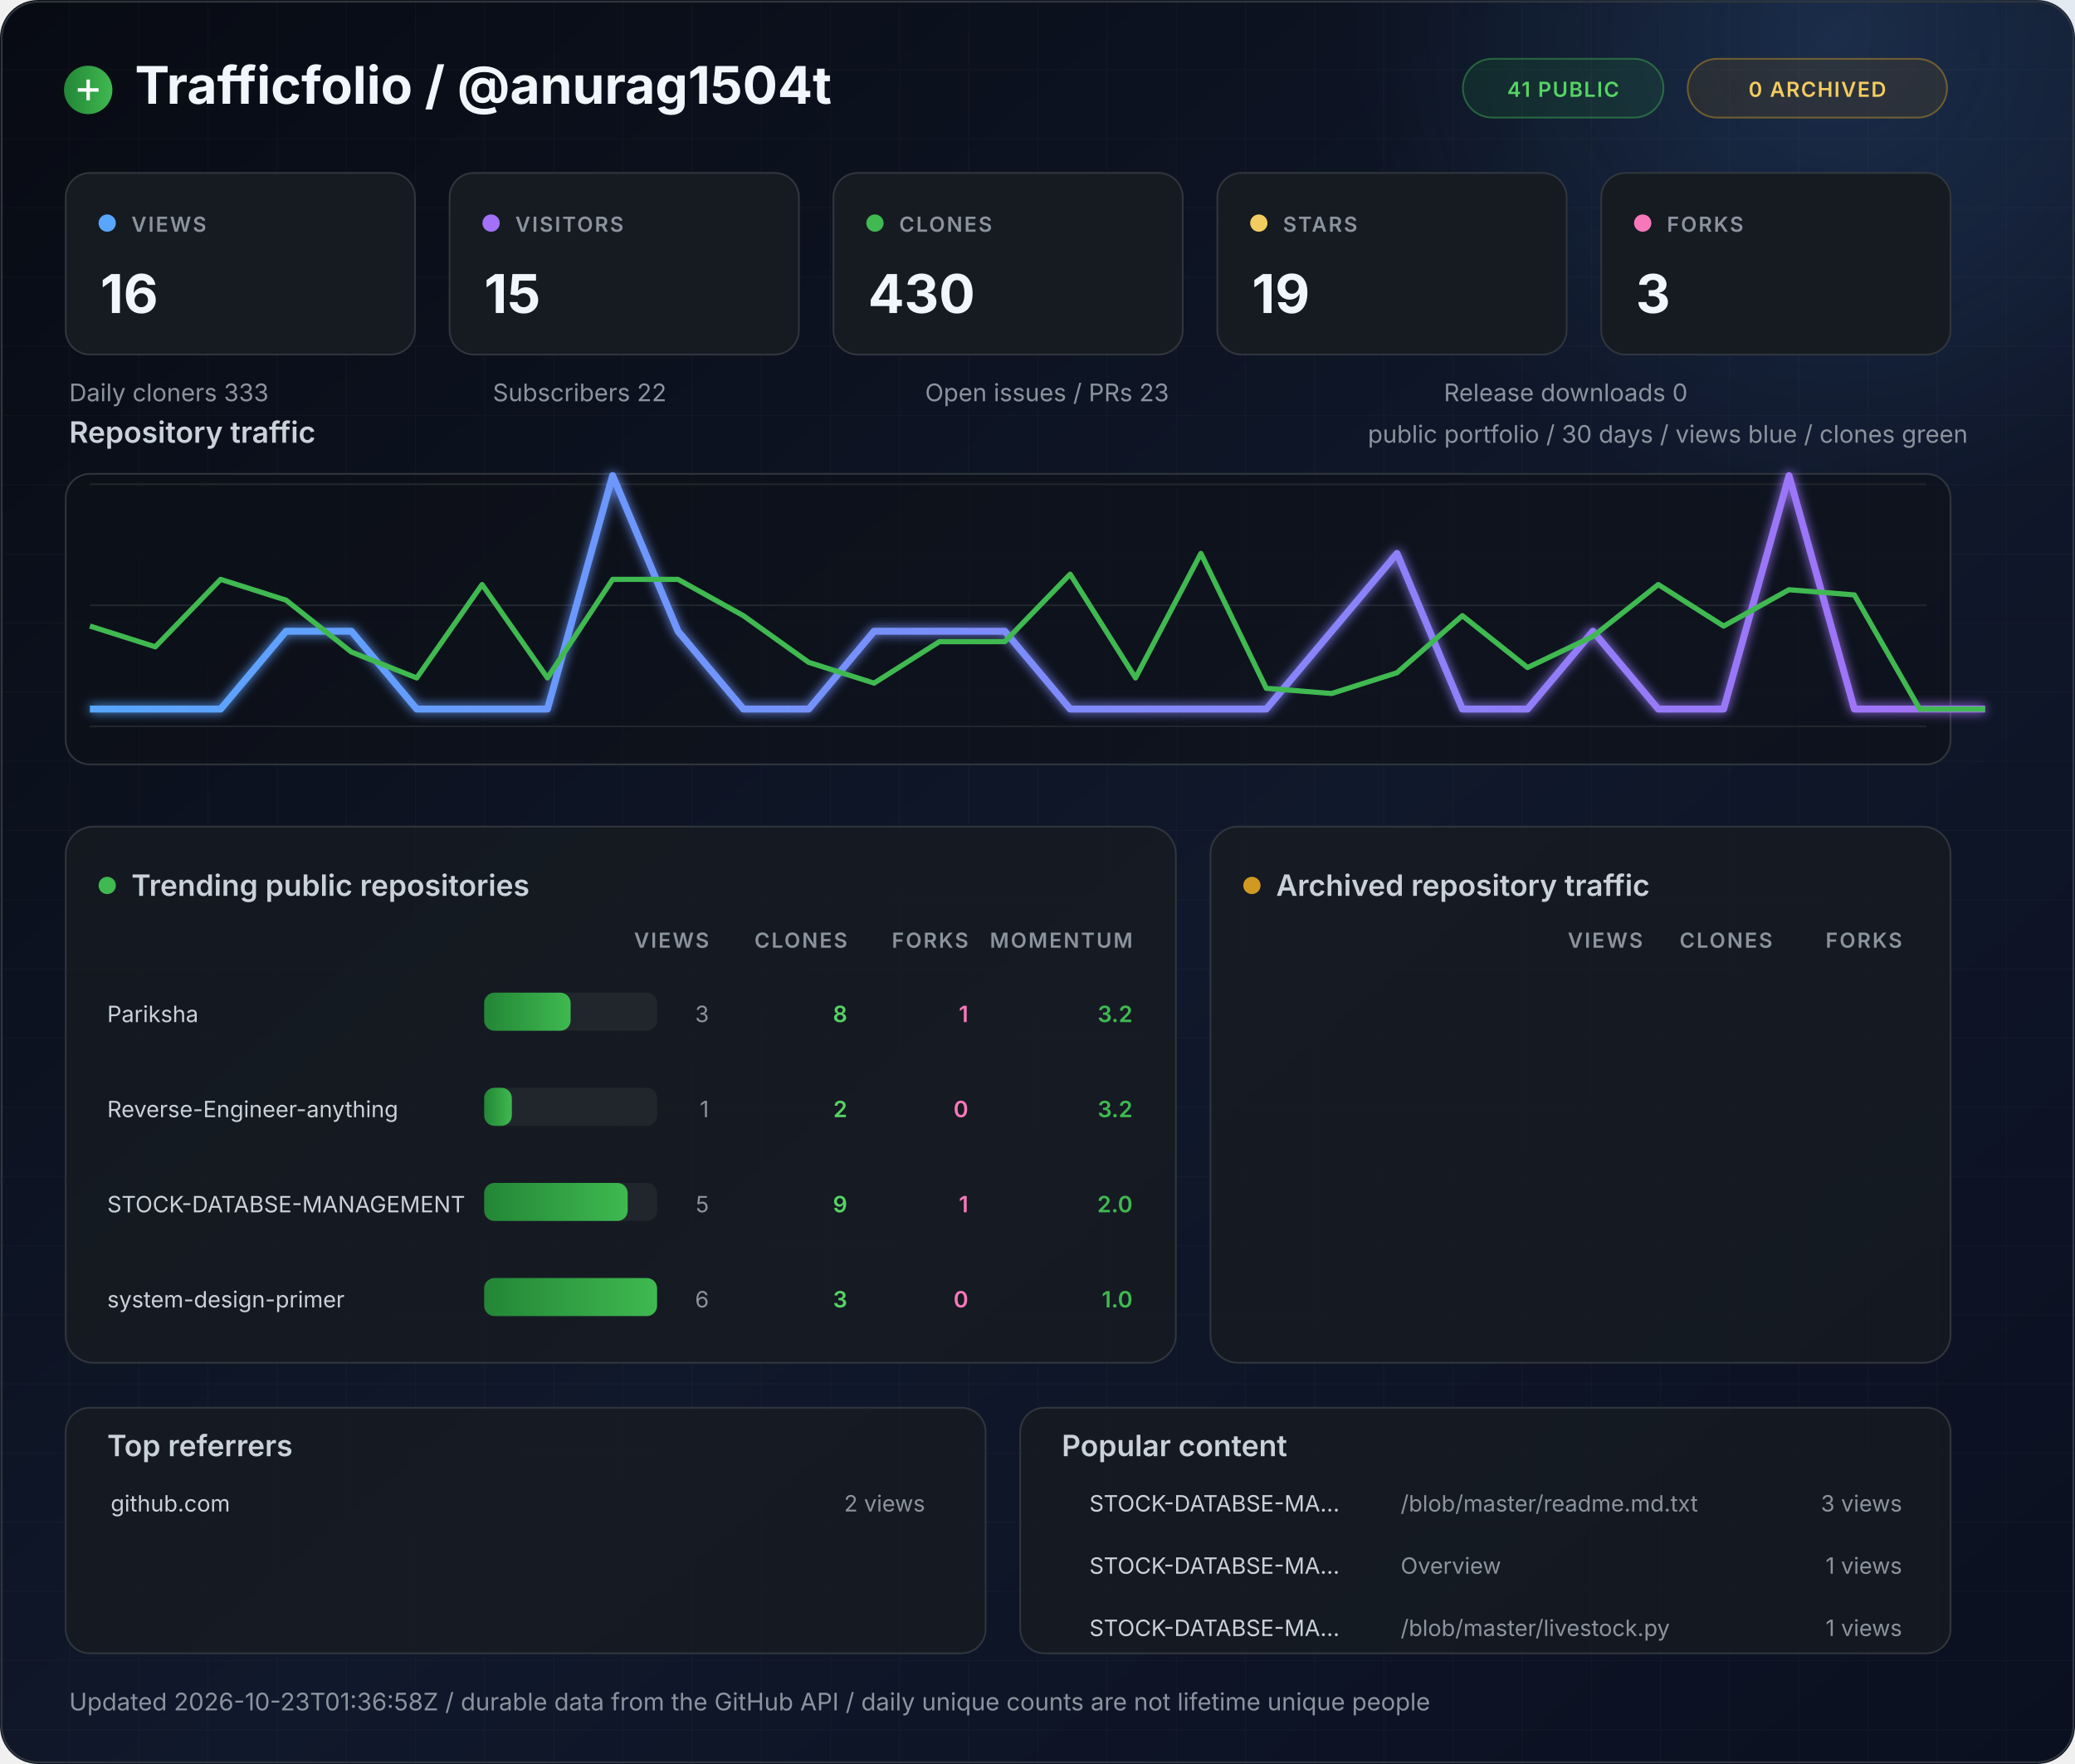
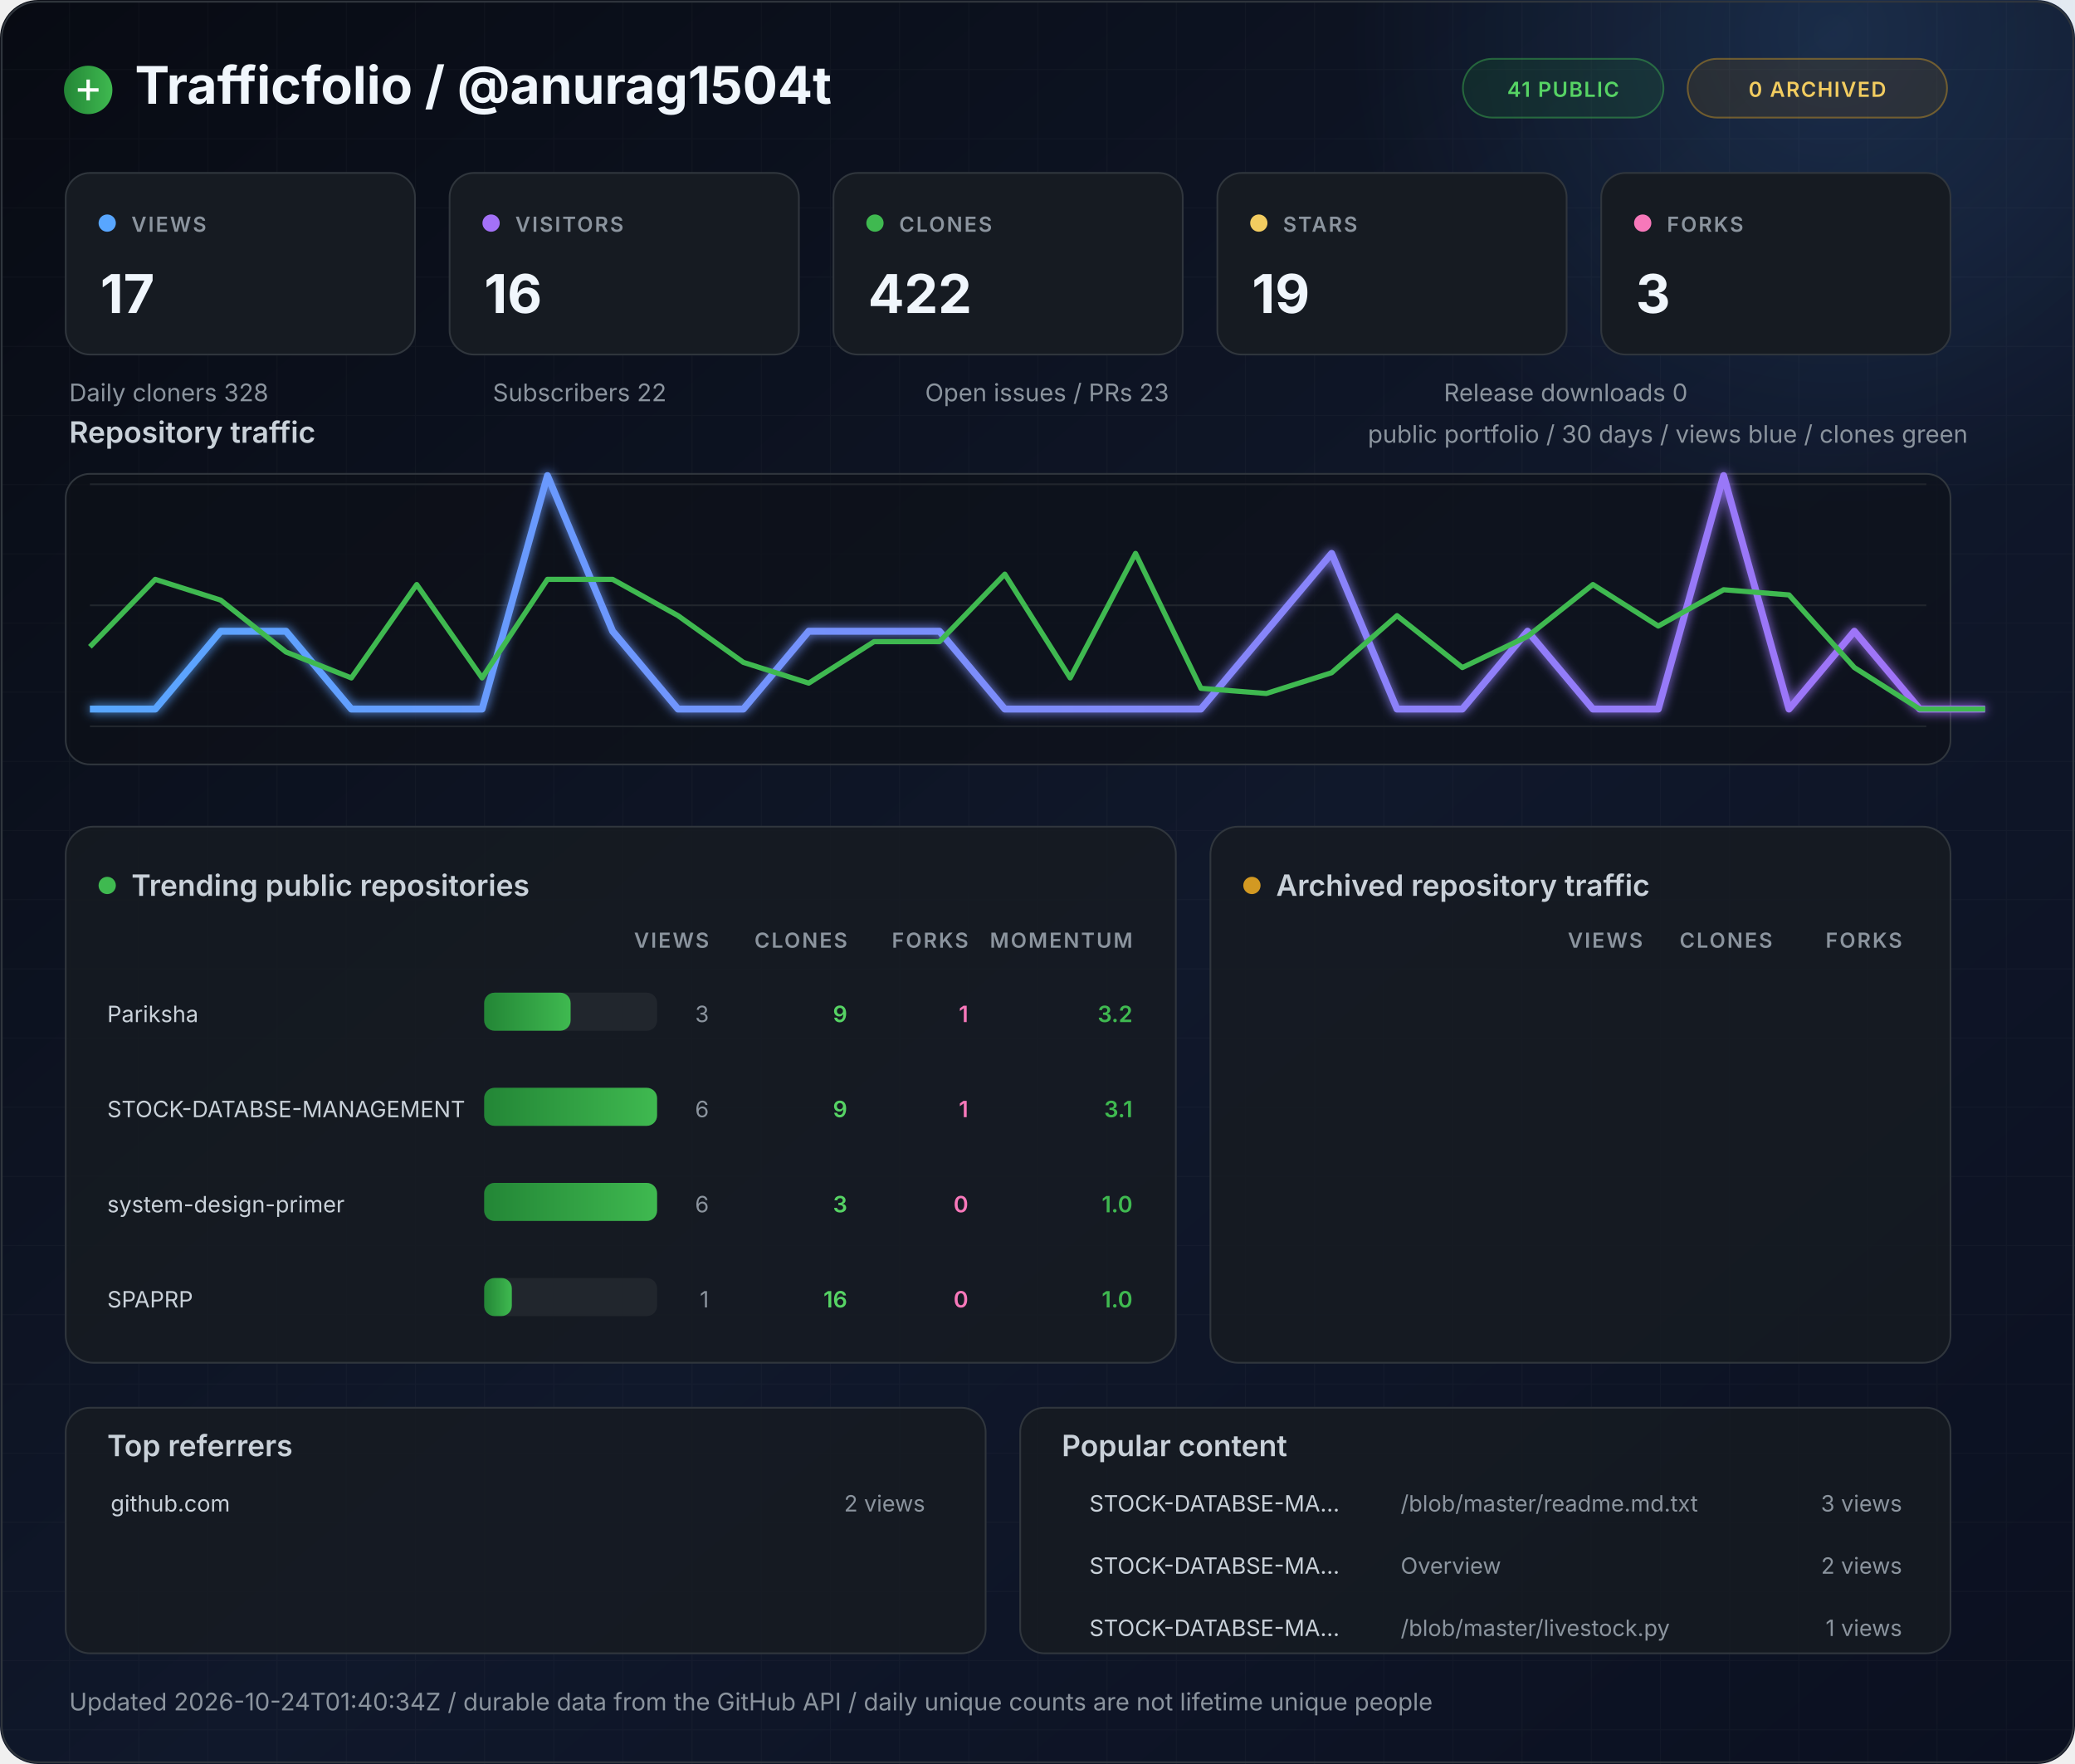
<svg xmlns="http://www.w3.org/2000/svg" width="1200" height="1020" viewBox="0 0 1200 1020" role="img" aria-label="Trafficfolio GitHub analytics dashboard for anurag1504t">
  <defs>
    <linearGradient id="bg" x1="0" y1="0" x2="1" y2="1">
      <stop stop-color="#080b13" />
      <stop offset=".55" stop-color="#10182b" />
      <stop offset="1" stop-color="#0b1020" />
    </linearGradient>
    <linearGradient id="line" x1="0" y1="0" x2="1" y2="0">
      <stop stop-color="#58a6ff" />
      <stop offset="1" stop-color="#a371f7" />
    </linearGradient>
    <linearGradient id="bar" x1="0" y1="0" x2="1" y2="0">
      <stop stop-color="#238636" />
      <stop offset="1" stop-color="#3fb950" />
    </linearGradient>
    <linearGradient id="archiveBar" x1="0" y1="0" x2="1" y2="0">
      <stop stop-color="#9e6a03" />
      <stop offset="1" stop-color="#f2cc60" />
    </linearGradient>
    <radialGradient id="ambient">
      <stop stop-color="#58a6ff" stop-opacity=".16" />
      <stop offset="1" stop-color="#58a6ff" stop-opacity="0" />
    </radialGradient>
    <pattern id="grid" width="40" height="40" patternUnits="userSpaceOnUse">
      <path d="M40 0H0V40" fill="none" stroke="#ffffff" stroke-opacity=".025" />
    </pattern>
    <filter id="glow">
      <feGaussianBlur stdDeviation="3" result="b" />
      <feMerge>
        <feMergeNode in="b" />
        <feMergeNode in="SourceGraphic" />
      </feMerge>
    </filter>
    <style>
    .title{font:750 30px -apple-system,BlinkMacSystemFont,"Segoe UI",sans-serif;fill:#f0f6fc}
    .subtitle{font:14px -apple-system,BlinkMacSystemFont,"Segoe UI",sans-serif;fill:#8b949e}
    .label{font:600 12px -apple-system,BlinkMacSystemFont,"Segoe UI",sans-serif;fill:#8b949e;letter-spacing:1px}
    .metric{font:700 31px -apple-system,BlinkMacSystemFont,"Segoe UI",sans-serif;fill:#f0f6fc}
    .section{font:600 17px -apple-system,BlinkMacSystemFont,"Segoe UI",sans-serif;fill:#c9d1d9}
    .repo,.value,.trend,.archive,.clone,.fork{font:13px -apple-system,BlinkMacSystemFont,"Segoe UI",sans-serif;fill:#c9d1d9}
    .value{fill:#8b949e} .trend{fill:#3fb950;font-weight:600} .archive{fill:#d29922}
    .clone{fill:#56d364;font-weight:600} .fork{fill:#f778ba;font-weight:600}
    .pill{font:600 12px -apple-system,BlinkMacSystemFont,"Segoe UI",sans-serif;letter-spacing:.7px}
  </style>
  </defs>
  <rect width="1200" height="1020" rx="22" fill="url(#bg)" />
  <rect width="1200" height="1020" rx="22" fill="url(#grid)" />
  <circle cx="1060" cy="20" r="280" fill="url(#ambient)" />
  <rect x="1" y="1" width="1198" height="1018" rx="21" fill="none" stroke="#30363d" />
  <circle cx="51" cy="52" r="14" fill="url(#bar)" />
  <path d="M45 52h12M51 46v12" stroke="#fff" stroke-width="2" />
  <text x="78" y="60" class="title">Trafficfolio / @anurag1504t</text>
  <rect x="846" y="34" width="116" height="34" rx="17" fill="#238636" fill-opacity=".16" stroke="#3fb950" stroke-opacity=".45" />
  <text x="904" y="56" text-anchor="middle" class="pill" fill="#56d364">41 PUBLIC</text>
  <rect x="976" y="34" width="150" height="34" rx="17" fill="#9e6a03" fill-opacity=".14" stroke="#d29922" stroke-opacity=".45" />
  <text x="1051" y="56" text-anchor="middle" class="pill" fill="#f2cc60">0 ARCHIVED</text>
  <rect x="38" y="100" width="202" height="105" rx="14" fill="#161b22" stroke="#30363d" />
  <circle cx="62" cy="129" r="5" fill="#58a6ff" />
  <text x="76" y="134" class="label">VIEWS</text>
-   <text x="58" y="181" class="metric">16</text>
+   <text x="58" y="181" class="metric">17</text>
  <rect x="260" y="100" width="202" height="105" rx="14" fill="#161b22" stroke="#30363d" />
  <circle cx="284" cy="129" r="5" fill="#a371f7" />
  <text x="298" y="134" class="label">VISITORS</text>
-   <text x="280" y="181" class="metric">15</text>
+   <text x="280" y="181" class="metric">16</text>
  <rect x="482" y="100" width="202" height="105" rx="14" fill="#161b22" stroke="#30363d" />
  <circle cx="506" cy="129" r="5" fill="#3fb950" />
  <text x="520" y="134" class="label">CLONES</text>
-   <text x="502" y="181" class="metric">430</text>
+   <text x="502" y="181" class="metric">422</text>
  <rect x="704" y="100" width="202" height="105" rx="14" fill="#161b22" stroke="#30363d" />
  <circle cx="728" cy="129" r="5" fill="#f2cc60" />
  <text x="742" y="134" class="label">STARS</text>
  <text x="724" y="181" class="metric">19</text>
  <rect x="926" y="100" width="202" height="105" rx="14" fill="#161b22" stroke="#30363d" />
  <circle cx="950" cy="129" r="5" fill="#f778ba" />
  <text x="964" y="134" class="label">FORKS</text>
  <text x="946" y="181" class="metric">3</text>
-   <text x="40" y="232" class="subtitle">Daily cloners 333</text>
+   <text x="40" y="232" class="subtitle">Daily cloners 328</text>
  <text x="285" y="232" class="subtitle">Subscribers 22</text>
  <text x="535" y="232" class="subtitle">Open issues / PRs 23</text>
  <text x="835" y="232" class="subtitle">Release downloads 0</text>
  <text x="40" y="256" class="section">Repository traffic</text>
  <text x="1138" y="256" text-anchor="end" class="subtitle">public portfolio / 30 days / views blue / clones green</text>
  <rect x="38" y="274" width="1090" height="168" rx="14" fill="#0d1117" fill-opacity=".62" stroke="#30363d" />
  <line x1="52" y1="420" x2="1114" y2="420" stroke="#21262d" />
  <line x1="52" y1="350" x2="1114" y2="350" stroke="#21262d" />
  <line x1="52" y1="280" x2="1114" y2="280" stroke="#21262d" />
-   <polyline points="52.0,410.0 89.8,410.0 127.6,410.0 165.4,365.0 203.2,365.0 241.0,410.0 278.8,410.0 316.6,410.0 354.3,275.0 392.1,365.0 429.9,410.0 467.7,410.0 505.5,365.0 543.3,365.0 581.1,365.0 618.9,410.0 656.7,410.0 694.5,410.0 732.3,410.0 770.1,365.0 807.9,320.0 845.7,410.0 883.4,410.0 921.2,365.0 959.0,410.0 996.8,410.0 1034.6,275.0 1072.4,410.0 1110.2,410.0 1148.0,410.0" fill="none" stroke="url(#line)" stroke-width="4" stroke-linejoin="round" filter="url(#glow)" />
-   <polyline points="52.0,362.0 89.8,374.0 127.6,335.0 165.4,347.0 203.2,377.0 241.0,392.0 278.8,338.0 316.6,392.0 354.3,335.0 392.1,335.0 429.9,356.0 467.7,383.0 505.5,395.0 543.3,371.0 581.1,371.0 618.9,332.0 656.7,392.0 694.5,320.0 732.3,398.0 770.1,401.0 807.9,389.0 845.7,356.0 883.4,386.0 921.2,368.0 959.0,338.0 996.8,362.0 1034.6,341.0 1072.4,344.0 1110.2,410.0 1148.0,410.0" fill="none" stroke="#3fb950" stroke-width="3" stroke-linejoin="round" />
+   <polyline points="52.0,410.0 89.8,410.0 127.6,365.0 165.4,365.0 203.2,410.0 241.0,410.0 278.8,410.0 316.6,275.0 354.3,365.0 392.1,410.0 429.9,410.0 467.7,365.0 505.5,365.0 543.3,365.0 581.1,410.0 618.9,410.0 656.7,410.0 694.5,410.0 732.3,365.0 770.1,320.0 807.9,410.0 845.7,410.0 883.4,365.0 921.2,410.0 959.0,410.0 996.8,275.0 1034.6,410.0 1072.4,365.0 1110.2,410.0 1148.0,410.0" fill="none" stroke="url(#line)" stroke-width="4" stroke-linejoin="round" filter="url(#glow)" />
+   <polyline points="52.0,374.0 89.8,335.0 127.6,347.0 165.4,377.0 203.2,392.0 241.0,338.0 278.8,392.0 316.6,335.0 354.3,335.0 392.1,356.0 429.9,383.0 467.7,395.0 505.5,371.0 543.3,371.0 581.1,332.0 618.9,392.0 656.7,320.0 694.5,398.0 732.3,401.0 770.1,389.0 807.9,356.0 845.7,386.0 883.4,368.0 921.2,338.0 959.0,362.0 996.8,341.0 1034.6,344.0 1072.4,386.0 1110.2,410.0 1148.0,410.0" fill="none" stroke="#3fb950" stroke-width="3" stroke-linejoin="round" />
  <rect x="38" y="478" width="642" height="310" rx="16" fill="#161b22" fill-opacity=".82" stroke="#30363d" />
  <circle cx="62" cy="512" r="5" fill="#3fb950" />
  <text x="76" y="518" class="section">Trending public repositories</text>
  <text x="410" y="548" text-anchor="end" class="label">VIEWS</text>
  <text x="490" y="548" text-anchor="end" class="label">CLONES</text>
  <text x="560" y="548" text-anchor="end" class="label">FORKS</text>
  <text x="655" y="548" text-anchor="end" class="label">MOMENTUM</text>
  <text x="62" y="591" class="repo">Pariksha</text>
  <rect x="280" y="574" width="100" height="22" rx="6" fill="#21262d" />
  <rect x="280" y="574" width="50" height="22" rx="6" fill="url(#bar)" />
  <text x="410" y="591" text-anchor="end" class="value">3</text>
-   <text x="490" y="591" text-anchor="end" class="clone">8</text>
+   <text x="490" y="591" text-anchor="end" class="clone">9</text>
  <text x="560" y="591" text-anchor="end" class="fork">1</text>
  <text x="655" y="591" text-anchor="end" class="trend">3.2</text>
-   <text x="62" y="646" class="repo">Reverse-Engineer-anything</text>
+   <text x="62" y="646" class="repo">STOCK-DATABSE-MANAGEMENT</text>
  <rect x="280" y="629" width="100" height="22" rx="6" fill="#21262d" />
-   <rect x="280" y="629" width="16" height="22" rx="6" fill="url(#bar)" />
-   <text x="410" y="646" text-anchor="end" class="value">1</text>
-   <text x="490" y="646" text-anchor="end" class="clone">2</text>
-   <text x="560" y="646" text-anchor="end" class="fork">0</text>
-   <text x="655" y="646" text-anchor="end" class="trend">3.2</text>
-   <text x="62" y="701" class="repo">STOCK-DATABSE-MANAGEMENT</text>
+   <rect x="280" y="629" width="100" height="22" rx="6" fill="url(#bar)" />
+   <text x="410" y="646" text-anchor="end" class="value">6</text>
+   <text x="490" y="646" text-anchor="end" class="clone">9</text>
+   <text x="560" y="646" text-anchor="end" class="fork">1</text>
+   <text x="655" y="646" text-anchor="end" class="trend">3.1</text>
+   <text x="62" y="701" class="repo">system-design-primer</text>
  <rect x="280" y="684" width="100" height="22" rx="6" fill="#21262d" />
-   <rect x="280" y="684" width="83" height="22" rx="6" fill="url(#bar)" />
-   <text x="410" y="701" text-anchor="end" class="value">5</text>
-   <text x="490" y="701" text-anchor="end" class="clone">9</text>
-   <text x="560" y="701" text-anchor="end" class="fork">1</text>
-   <text x="655" y="701" text-anchor="end" class="trend">2.0</text>
-   <text x="62" y="756" class="repo">system-design-primer</text>
+   <rect x="280" y="684" width="100" height="22" rx="6" fill="url(#bar)" />
+   <text x="410" y="701" text-anchor="end" class="value">6</text>
+   <text x="490" y="701" text-anchor="end" class="clone">3</text>
+   <text x="560" y="701" text-anchor="end" class="fork">0</text>
+   <text x="655" y="701" text-anchor="end" class="trend">1.0</text>
+   <text x="62" y="756" class="repo">SPAPRP</text>
  <rect x="280" y="739" width="100" height="22" rx="6" fill="#21262d" />
-   <rect x="280" y="739" width="100" height="22" rx="6" fill="url(#bar)" />
-   <text x="410" y="756" text-anchor="end" class="value">6</text>
-   <text x="490" y="756" text-anchor="end" class="clone">3</text>
+   <rect x="280" y="739" width="16" height="22" rx="6" fill="url(#bar)" />
+   <text x="410" y="756" text-anchor="end" class="value">1</text>
+   <text x="490" y="756" text-anchor="end" class="clone">16</text>
  <text x="560" y="756" text-anchor="end" class="fork">0</text>
  <text x="655" y="756" text-anchor="end" class="trend">1.0</text>
  <rect x="700" y="478" width="428" height="310" rx="16" fill="#161b22" fill-opacity=".82" stroke="#30363d" />
  <circle cx="724" cy="512" r="5" fill="#d29922" />
  <text x="738" y="518" class="section">Archived repository traffic</text>
  <text x="950" y="548" text-anchor="end" class="label">VIEWS</text>
  <text x="1025" y="548" text-anchor="end" class="label">CLONES</text>
  <text x="1100" y="548" text-anchor="end" class="label">FORKS</text>
  <rect x="38" y="814" width="532" height="142" rx="14" fill="#161b22" fill-opacity=".82" stroke="#30363d" />
  <text x="62" y="842" class="section">Top referrers</text>
  <text x="64" y="874" class="repo">github.com</text>
  <text x="535" y="874" text-anchor="end" class="value">2 views</text>
  <rect x="590" y="814" width="538" height="142" rx="14" fill="#161b22" fill-opacity=".82" stroke="#30363d" />
  <text x="614" y="842" class="section">Popular content</text>
  <text x="630" y="874" class="repo">STOCK-DATABSE-MA...</text>
  <text x="810" y="874" class="value">/blob/master/readme.md.txt</text>
  <text x="1100" y="874" text-anchor="end" class="value">3 views</text>
  <text x="630" y="910" class="repo">STOCK-DATABSE-MA...</text>
  <text x="810" y="910" class="value">Overview</text>
-   <text x="1100" y="910" text-anchor="end" class="value">1 views</text>
+   <text x="1100" y="910" text-anchor="end" class="value">2 views</text>
  <text x="630" y="946" class="repo">STOCK-DATABSE-MA...</text>
  <text x="810" y="946" class="value">/blob/master/livestock.py</text>
  <text x="1100" y="946" text-anchor="end" class="value">1 views</text>
-   <text x="40" y="989" class="subtitle">Updated 2026-10-23T01:36:58Z / durable data from the GitHub API / daily unique counts are not lifetime unique people</text>
+   <text x="40" y="989" class="subtitle">Updated 2026-10-24T01:40:34Z / durable data from the GitHub API / daily unique counts are not lifetime unique people</text>
</svg>
